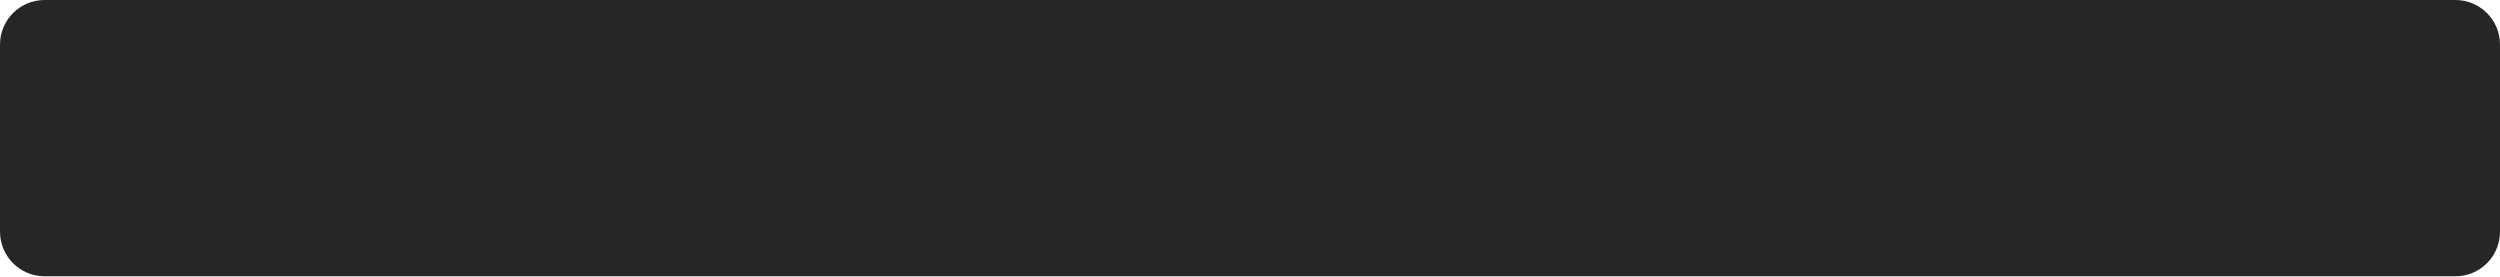
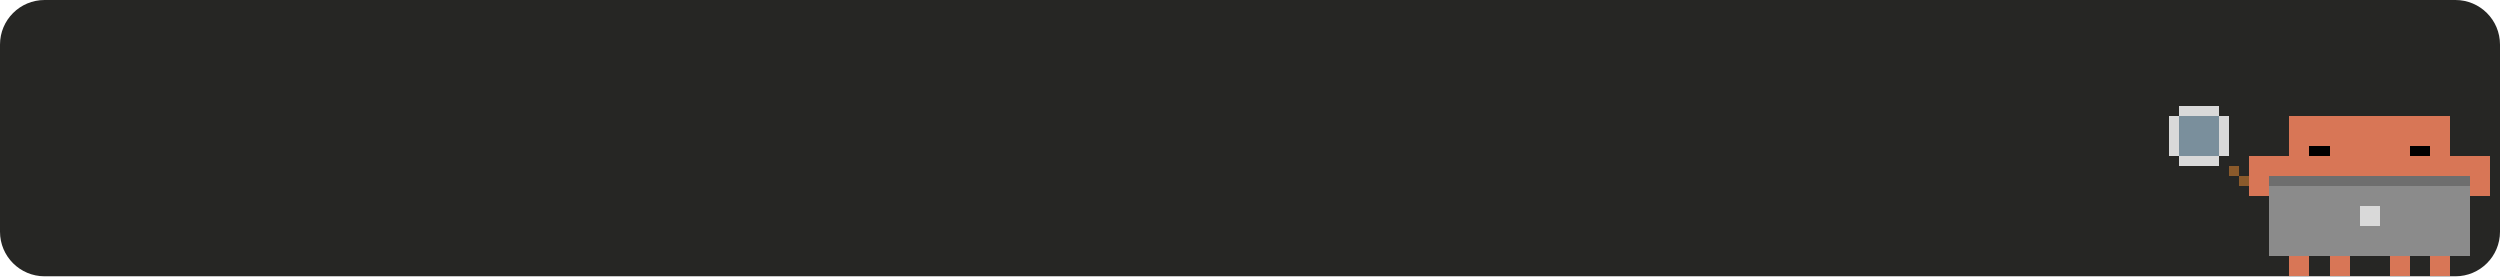
<svg xmlns="http://www.w3.org/2000/svg" width="561" height="62" viewBox="0 0 561 62">
  <rect width="561" height="62" rx="10" fill="#262624" />
  <svg width="100%" height="100%" shape-rendering="crispEdges">
    <svg x="14" y="0" width="100%" height="100%" overflow="visible">
-       <svg x="0" y="10.25" width="76.5" height="51.75" viewBox="0 0 34 23" overflow="visible">
+       <svg x="100%" y="10.25" width="76.5" height="51.75" viewBox="0 0 34 23" overflow="visible">
        <animate attributeName="x" values="100%;100%;100%" keyTimes="0;0.459;1" dur="2.617s" begin="-15s" calcMode="linear" fill="freeze" />
        <animate attributeName="x" values="100%;100%" keyTimes="0;1" dur="0.25s" begin="-12.383s" calcMode="linear" repeatCount="indefinite" />
-         <g>
+         <g transform="translate(-41.22222 0)">
          <animateTransform attributeName="transform" type="translate" values="-41.222 0;-41.222 0;-41.222 0" keyTimes="0;0.459;1" dur="2.617s" begin="-15s" calcMode="linear" fill="freeze" />
          <animateTransform attributeName="transform" type="translate" values="-41.222 0;-41.222 0" keyTimes="0;1" dur="0.25s" begin="-12.383s" calcMode="linear" repeatCount="indefinite" />
          <g>
            <g visibility="hidden">
              <animate attributeName="visibility" values="hidden;visible;hidden" keyTimes="0;0.459;0.586" dur="2.617s" begin="-15s" calcMode="discrete" fill="freeze" />
              <animate attributeName="visibility" values="hidden" keyTimes="0" dur="0.25s" begin="-12.383s" calcMode="discrete" repeatCount="indefinite" />
              <path fill="#d87656" d="M14 19h2v4h-2zM18 19h2v4h-2zM24 19h2v4h-2zM28 19h2v4h-2zM14 15h16v4h-16zM14 11h16v4h-16zM10 11h4v4h-4zM30 11h4v4h-4zM14 7h16v4h-16z" />
              <path fill="#000000" d="M16 9h2v2h-2zM26 9h2v2h-2z" />
            </g>
            <g visibility="hidden">
              <animate attributeName="visibility" values="hidden;visible;hidden" keyTimes="0;0.586;0.65" dur="2.617s" begin="-15s" calcMode="discrete" fill="freeze" />
              <animate attributeName="visibility" values="hidden" keyTimes="0" dur="0.25s" begin="-12.383s" calcMode="discrete" repeatCount="indefinite" />
              <path fill="#d87656" d="M14 19h2v4h-2zM18 19h2v4h-2zM24 19h2v4h-2zM28 19h2v4h-2zM14 15h16v4h-16zM14 11h16v4h-16zM10 12h4v4h-4zM30 12h4v4h-4zM14 7h16v4h-16z" />
              <path fill="#000000" d="M16 10h2v1h-2zM26 10h2v1h-2z" />
              <path fill="#8b8b8b" d="M12 19h20v2h-20z" />
              <path fill="#6e6e6e" d="M12 20h20v1h-20z" />
            </g>
            <g visibility="hidden">
              <animate attributeName="visibility" values="hidden;visible;hidden" keyTimes="0;0.65;0.713" dur="2.617s" begin="-15s" calcMode="discrete" fill="freeze" />
              <animate attributeName="visibility" values="hidden" keyTimes="0" dur="0.25s" begin="-12.383s" calcMode="discrete" repeatCount="indefinite" />
              <path fill="#d87656" d="M14 19h2v4h-2zM18 19h2v4h-2zM24 19h2v4h-2zM28 19h2v4h-2zM14 15h16v4h-16zM14 11h16v4h-16zM10 11h4v4h-4zM30 11h4v4h-4zM14 7h16v4h-16z" />
              <path fill="#000000" d="M16 10h2v1h-2zM26 10h2v1h-2z" />
              <path fill="#8b8b8b" d="M12 17h20v2h-20z" />
              <path fill="#6e6e6e" d="M12 18h20v1h-20z" />
            </g>
            <g visibility="hidden">
              <animate attributeName="visibility" values="hidden;visible;hidden" keyTimes="0;0.713;0.745" dur="2.617s" begin="-15s" calcMode="discrete" fill="freeze" />
              <animate attributeName="visibility" values="hidden" keyTimes="0" dur="0.25s" begin="-12.383s" calcMode="discrete" repeatCount="indefinite" />
              <path fill="#d87656" d="M14 19h2v4h-2zM18 19h2v4h-2zM24 19h2v4h-2zM28 19h2v4h-2zM14 15h16v4h-16zM14 11h16v4h-16zM10 11h4v4h-4zM30 11h4v4h-4zM14 7h16v4h-16z" />
              <path fill="#000000" d="M16 9h2v2h-2zM26 9h2v2h-2z" />
              <path fill="#8b8b8b" d="M12 16h20v3h-20z" />
              <path fill="#6e6e6e" d="M12 16h20v1h-20z" />
            </g>
            <g visibility="hidden">
              <animate attributeName="visibility" values="hidden;visible;hidden" keyTimes="0;0.745;0.777" dur="2.617s" begin="-15s" calcMode="discrete" fill="freeze" />
              <animate attributeName="visibility" values="hidden" keyTimes="0" dur="0.25s" begin="-12.383s" calcMode="discrete" repeatCount="indefinite" />
              <path fill="#d87656" d="M14 19h2v4h-2zM18 19h2v4h-2zM24 19h2v4h-2zM28 19h2v4h-2zM14 15h16v4h-16zM14 11h16v4h-16zM10 11h4v4h-4zM30 11h4v4h-4zM14 7h16v4h-16z" />
              <path fill="#000000" d="M16 9h2v2h-2zM26 9h2v2h-2z" />
              <path fill="#8b8b8b" d="M12 15h20v5h-20z" />
              <path fill="#6e6e6e" d="M12 15h20v1h-20z" />
            </g>
            <g visibility="hidden">
              <animate attributeName="visibility" values="hidden;visible;hidden" keyTimes="0;0.777;0.809" dur="2.617s" begin="-15s" calcMode="discrete" fill="freeze" />
              <animate attributeName="visibility" values="hidden" keyTimes="0" dur="0.25s" begin="-12.383s" calcMode="discrete" repeatCount="indefinite" />
              <path fill="#d87656" d="M14 19h2v4h-2zM18 19h2v4h-2zM24 19h2v4h-2zM28 19h2v4h-2zM14 15h16v4h-16zM14 11h16v4h-16zM10 11h4v4h-4zM30 11h4v4h-4zM14 7h16v4h-16z" />
              <path fill="#000000" d="M16 9h2v2h-2zM26 9h2v2h-2z" />
              <path fill="#8b8b8b" d="M12 14h20v7h-20z" />
              <path fill="#6e6e6e" d="M12 14h20v1h-20z" />
              <path fill="#d9d9d9" d="M21 16h2v2h-2z" />
            </g>
            <g visibility="hidden">
              <animate attributeName="visibility" values="hidden;visible;hidden" keyTimes="0;0.809;0.904" dur="2.617s" begin="-15s" calcMode="discrete" fill="freeze" />
              <animate attributeName="visibility" values="hidden" keyTimes="0" dur="0.25s" begin="-12.383s" calcMode="discrete" repeatCount="indefinite" />
              <path fill="#d87656" d="M14 19h2v4h-2zM18 19h2v4h-2zM24 19h2v4h-2zM28 19h2v4h-2zM14 15h16v4h-16zM14 11h16v4h-16zM10 11h4v4h-4zM30 11h4v4h-4zM14 7h16v4h-16z" />
              <path fill="#000000" d="M16 9h2v2h-2zM26 9h2v2h-2z" />
              <path fill="#8b8b8b" d="M12 13h20v8h-20z" />
              <path fill="#6e6e6e" d="M12 13h20v1h-20z" />
              <path fill="#d9d9d9" d="M21 16h2v2h-2z" />
            </g>
            <g visibility="hidden">
              <animate attributeName="visibility" values="hidden;visible;hidden" keyTimes="0;0.904;0.936" dur="2.617s" begin="-15s" calcMode="discrete" fill="freeze" />
              <animate attributeName="visibility" values="visible;hidden" keyTimes="0;0.333" dur="0.25s" begin="-12.383s" calcMode="discrete" repeatCount="indefinite" />
              <path fill="#d87656" d="M14 19h2v4h-2zM18 19h2v4h-2zM24 19h2v4h-2zM28 19h2v4h-2zM14 15h16v4h-16zM14 11h16v4h-16zM10 10h4v4h-4zM30 11h4v4h-4zM14 7h16v4h-16z" />
              <path fill="#000000" d="M16 10h2v1h-2zM26 10h2v1h-2z" />
              <path fill="#8b8b8b" d="M12 13h20v8h-20z" />
              <path fill="#6e6e6e" d="M12 13h20v1h-20z" />
              <path fill="#d9d9d9" d="M21 16h2v2h-2z" />
            </g>
-             <g visibility="hidden">
+             <g visibility="visible">
              <animate attributeName="visibility" values="hidden;visible;hidden" keyTimes="0;0.936;0.968" dur="2.617s" begin="-15s" calcMode="discrete" fill="freeze" />
              <animate attributeName="visibility" values="hidden;visible;hidden" keyTimes="0;0.333;0.667" dur="0.25s" begin="-12.383s" calcMode="discrete" repeatCount="indefinite" />
              <path fill="#d87656" d="M14 19h2v4h-2zM18 19h2v4h-2zM24 19h2v4h-2zM28 19h2v4h-2zM14 15h16v4h-16zM14 11h16v4h-16zM10 11h4v4h-4zM30 11h4v4h-4zM14 7h16v4h-16z" />
              <path fill="#000000" d="M16 10h2v1h-2zM26 10h2v1h-2z" />
              <path fill="#8b8b8b" d="M12 13h20v8h-20z" />
              <path fill="#6e6e6e" d="M12 13h20v1h-20z" />
              <path fill="#d9d9d9" d="M21 16h2v2h-2z" />
            </g>
            <g visibility="hidden">
              <animate attributeName="visibility" values="hidden;visible" keyTimes="0;0.968" dur="2.617s" begin="-15s" calcMode="discrete" fill="freeze" />
              <animate attributeName="visibility" values="hidden;visible" keyTimes="0;0.667" dur="0.25s" begin="-12.383s" calcMode="discrete" repeatCount="indefinite" />
              <path fill="#d87656" d="M14 19h2v4h-2zM18 19h2v4h-2zM24 19h2v4h-2zM28 19h2v4h-2zM14 15h16v4h-16zM14 11h16v4h-16zM10 11h4v4h-4zM30 10h4v4h-4zM14 7h16v4h-16z" />
              <path fill="#000000" d="M16 10h2v1h-2zM26 10h2v1h-2z" />
              <path fill="#8b8b8b" d="M12 13h20v8h-20z" />
              <path fill="#6e6e6e" d="M12 13h20v1h-20z" />
              <path fill="#d9d9d9" d="M21 16h2v2h-2z" />
            </g>
            <g visibility="hidden">
              <animate attributeName="visibility" values="visible;hidden" keyTimes="0;0.459" dur="2.617s" begin="-15s" calcMode="discrete" fill="freeze" />
              <animate attributeName="visibility" values="hidden" keyTimes="0" dur="0.25s" begin="-12.383s" calcMode="discrete" repeatCount="indefinite" />
-               <g>
+               <g transform="translate(0 0)">
                <animateTransform attributeName="transform" type="translate" values="0 0" keyTimes="0" dur="2.617s" begin="-15s" calcMode="discrete" fill="freeze" />
                <animateTransform attributeName="transform" type="translate" values="0 0" keyTimes="0" dur="0.25s" begin="-12.383s" calcMode="discrete" repeatCount="indefinite" />
-                 <g>
+                 <g transform="translate(0 0)">
                  <animateTransform attributeName="transform" type="translate" values="0 0" keyTimes="0" dur="2.617s" begin="-15s" calcMode="discrete" fill="freeze" />
                  <animateTransform attributeName="transform" type="translate" values="0 0" keyTimes="0" dur="0.25s" begin="-12.383s" calcMode="discrete" repeatCount="indefinite" />
                  <rect x="14" y="17" width="2" height="6" fill="#D87656" />
                  <rect x="24" y="17" width="2" height="6" fill="#D87656" />
                </g>
-                 <g>
+                 <g transform="translate(0 0)">
                  <animateTransform attributeName="transform" type="translate" values="0 0" keyTimes="0" dur="2.617s" begin="-15s" calcMode="discrete" fill="freeze" />
                  <animateTransform attributeName="transform" type="translate" values="0 0" keyTimes="0" dur="0.25s" begin="-12.383s" calcMode="discrete" repeatCount="indefinite" />
                  <rect x="18" y="17" width="2" height="6" fill="#D87656" />
                  <rect x="28" y="17" width="2" height="6" fill="#D87656" />
                </g>
-                 <g>
+                 <g transform="translate(0 0)">
                  <animateTransform attributeName="transform" type="translate" values="0 0" keyTimes="0" dur="2.617s" begin="-15s" calcMode="discrete" fill="freeze" />
                  <animateTransform attributeName="transform" type="translate" values="0 0" keyTimes="0" dur="0.25s" begin="-12.383s" calcMode="discrete" repeatCount="indefinite" />
                  <g visibility="hidden">
                    <animate attributeName="visibility" values="visible;hidden;visible;hidden;visible;hidden" keyTimes="0;0.076;0.153;0.229;0.306;0.382" dur="2.617s" begin="-15s" calcMode="discrete" fill="freeze" />
                    <animate attributeName="visibility" values="hidden" keyTimes="0" dur="0.25s" begin="-12.383s" calcMode="discrete" repeatCount="indefinite" />
                    <rect x="14" y="7" width="16" height="4" fill="#D87656" />
                    <rect x="10" y="11" width="20" height="4" fill="#D87656" />
                    <rect x="14" y="15" width="16" height="4" fill="#D87656" />
                    <rect x="30" y="5" width="4" height="6" fill="#D87656" />
                  </g>
                  <g visibility="hidden">
                    <animate attributeName="visibility" values="hidden;visible;hidden;visible;hidden;visible;hidden" keyTimes="0;0.076;0.153;0.229;0.306;0.382;0.459" dur="2.617s" begin="-15s" calcMode="discrete" fill="freeze" />
                    <animate attributeName="visibility" values="hidden" keyTimes="0" dur="0.25s" begin="-12.383s" calcMode="discrete" repeatCount="indefinite" />
                    <rect x="14" y="7" width="16" height="4" fill="#D87656" />
                    <rect x="10" y="11" width="20" height="4" fill="#D87656" />
                    <rect x="14" y="15" width="16" height="4" fill="#D87656" />
                    <rect x="30" y="8" width="4" height="3" fill="#D87656" />
                    <rect x="32" y="4" width="3" height="4" fill="#D87656" />
                  </g>
-                   <g>
+                   <g transform="translate(0 0)">
                    <animateTransform attributeName="transform" type="translate" values="0 0" keyTimes="0" dur="2.617s" begin="-15s" calcMode="discrete" fill="freeze" />
                    <animateTransform attributeName="transform" type="translate" values="0 0" keyTimes="0" dur="0.25s" begin="-12.383s" calcMode="discrete" repeatCount="indefinite" />
                    <g visibility="hidden">
                      <animate attributeName="visibility" values="visible;hidden" keyTimes="0;0.459" dur="2.617s" begin="-15s" calcMode="discrete" fill="freeze" />
                      <animate attributeName="visibility" values="hidden" keyTimes="0" dur="0.25s" begin="-12.383s" calcMode="discrete" repeatCount="indefinite" />
                      <rect x="15" y="10" width="1" height="1" fill="#000000" />
                      <rect x="16" y="9" width="2" height="1" fill="#000000" />
                      <rect x="18" y="10" width="1" height="1" fill="#000000" />
                      <rect x="25" y="10" width="1" height="1" fill="#000000" />
                      <rect x="26" y="9" width="2" height="1" fill="#000000" />
                      <rect x="28" y="10" width="1" height="1" fill="#000000" />
                    </g>
                  </g>
                </g>
              </g>
            </g>
-             <g visibility="hidden">
+             <g visibility="visible">
              <animate attributeName="visibility" values="hidden" keyTimes="0" dur="2.617s" begin="-15s" calcMode="discrete" fill="freeze" />
              <animate attributeName="visibility" values="visible" keyTimes="0" dur="0.25s" begin="-12.383s" calcMode="discrete" repeatCount="indefinite" />
              <g>
                <rect x="3" y="7" width="4" height="4" fill="#bfe6ff" fill-opacity="0.55" />
                <rect x="3" y="6" width="4" height="1" fill="#d9d9d9" />
                <rect x="3" y="11" width="4" height="1" fill="#d9d9d9" />
                <rect x="2" y="7" width="1" height="4" fill="#d9d9d9" />
                <rect x="7" y="7" width="1" height="4" fill="#d9d9d9" />
                <rect x="8" y="12" width="1" height="1" fill="#8b5a2b" />
                <rect x="9" y="13" width="1" height="1" fill="#8b5a2b" />
                <animateTransform attributeName="transform" type="translate" values="0 0;-1 0;-1 -1;0 -1" dur="1.6s" calcMode="discrete" repeatCount="indefinite" begin="-16.1s" />
              </g>
            </g>
          </g>
        </g>
      </svg>
    </svg>
  </svg>
</svg>
